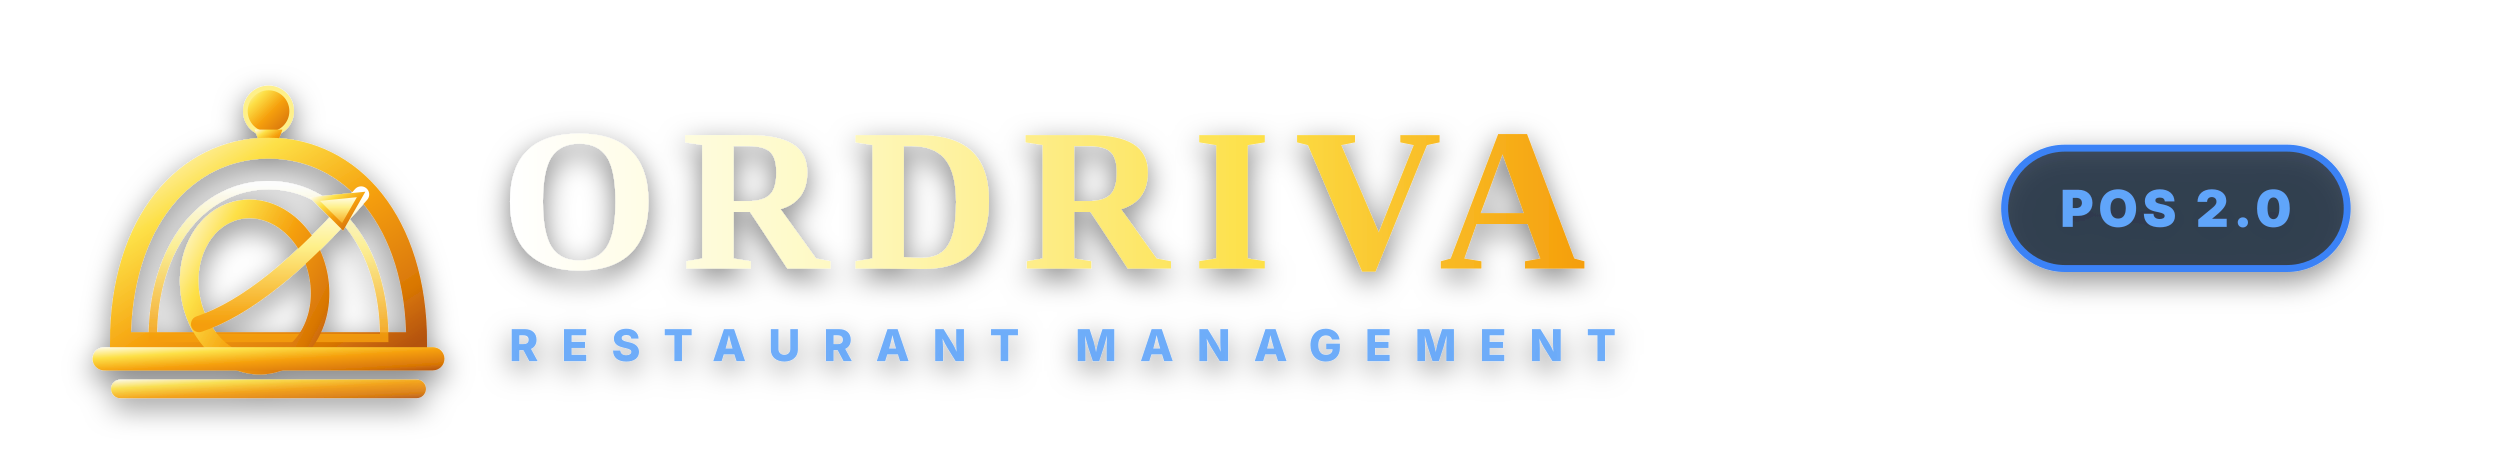
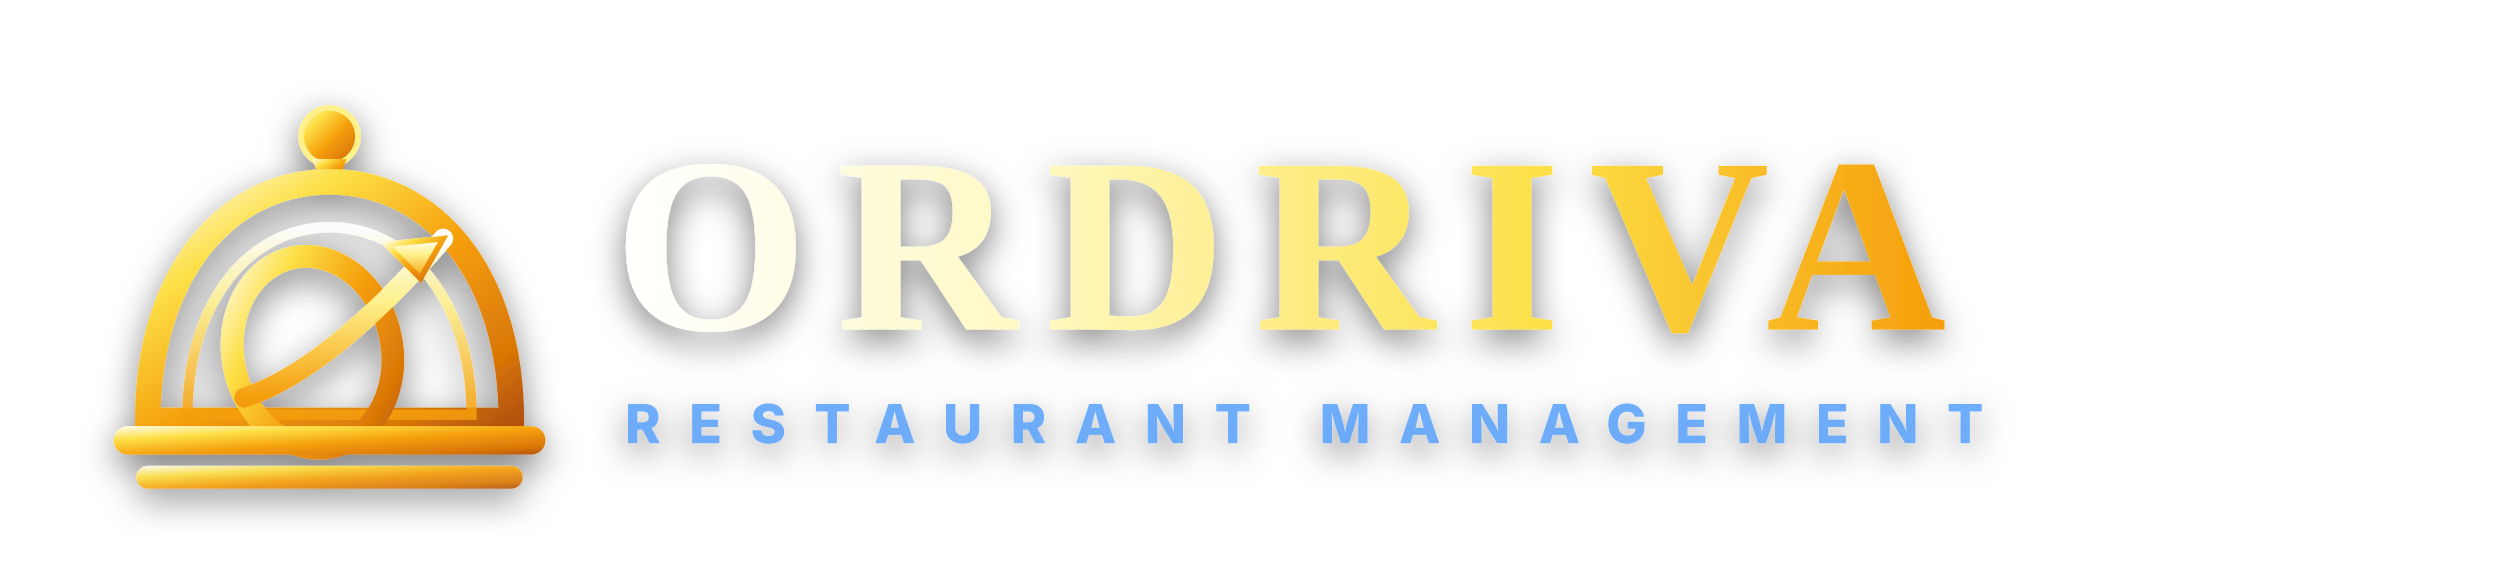
- <svg xmlns="http://www.w3.org/2000/svg" viewBox="0 0 540 100" fill="none">
+ <svg xmlns="http://www.w3.org/2000/svg" viewBox="0 0 440 100" fill="none">
  <defs>
    <linearGradient id="goldShine" x1="0%" y1="0%" x2="100%" y2="100%">
      <stop offset="0%" stop-color="#FFFDF0" />
      <stop offset="25%" stop-color="#FDE047" />
      <stop offset="55%" stop-color="#F59E0B" />
      <stop offset="85%" stop-color="#D97706" />
      <stop offset="100%" stop-color="#B45309" />
    </linearGradient>
    <linearGradient id="goldHighlight" x1="0%" y1="0%" x2="0%" y2="100%">
      <stop offset="0%" stop-color="#FFFFFF" />
      <stop offset="40%" stop-color="#FEF08A" />
      <stop offset="100%" stop-color="#F59E0B" />
    </linearGradient>
    <linearGradient id="textGold" x1="0%" y1="0%" x2="100%" y2="0%">
      <stop offset="0%" stop-color="#FFFFFF" />
      <stop offset="30%" stop-color="#FEF9C3" />
      <stop offset="70%" stop-color="#FDE047" />
      <stop offset="100%" stop-color="#F59E0B" />
    </linearGradient>
    <filter id="logoGlow" x="-20%" y="-20%" width="140%" height="140%">
      <feDropShadow dx="0" dy="2" stdDeviation="3" flood-color="#000000" flood-opacity="0.5" />
    </filter>
  </defs>
  <g transform="translate(10, 10)" filter="url(#logoGlow)">
    <circle cx="48" cy="14" r="5" fill="url(#goldShine)" stroke="#FEF08A" stroke-width="1" />
    <path d="M 45 18 L 51 18 L 49.5 22 L 46.5 22 Z" fill="url(#goldShine)" />
    <path d="M 16 64 C 16 38, 30 22, 48 22 C 66 22, 80 38, 80 64 Z" fill="none" stroke="url(#goldShine)" stroke-width="4.5" stroke-linecap="round" />
    <path d="M 23 63 C 23 43, 34 30, 48 30 C 62 30, 73 43, 73 63 Z" fill="none" stroke="url(#goldHighlight)" stroke-width="1.8" opacity="0.85" />
    <ellipse cx="45" cy="52" rx="14" ry="17" fill="none" stroke="url(#goldShine)" stroke-width="4" transform="rotate(-12 45 52)" />
    <path d="M 33 60 Q 48 55, 68 32" fill="none" stroke="url(#goldHighlight)" stroke-width="3.5" stroke-linecap="round" />
    <path d="M 68 32 L 58 33 L 64 39 Z" fill="url(#goldHighlight)" stroke="url(#goldShine)" stroke-width="1" />
    <rect x="10" y="65" width="76" height="5" rx="2.5" fill="url(#goldShine)" />
    <rect x="14" y="72" width="68" height="4" rx="2" fill="url(#goldShine)" opacity="0.9" />
  </g>
  <g transform="translate(108, 16)" filter="url(#logoGlow)">
    <text x="0" y="42" font-family="'Cinzel', 'Playfair Display', 'Times New Roman', serif" font-weight="900" font-size="44" letter-spacing="5" fill="url(#textGold)">
      ORDRIVA
    </text>
    <text x="2" y="62" font-family="'Inter', -apple-system, system-ui, sans-serif" font-weight="800" font-size="9.5" letter-spacing="5" fill="#60A5FA" opacity="0.9">
      RESTAURANT MANAGEMENT
    </text>
-     <g transform="translate(325, 16)">
-       <rect x="0" y="0" width="74" height="26" rx="13" fill="#1E293B" fill-opacity="0.8" stroke="#3B82F6" stroke-width="1.5" />
-       <text x="37" y="17" font-family="'Inter', system-ui, sans-serif" font-weight="900" font-size="11" letter-spacing="1" fill="#60A5FA" text-anchor="middle">
-         POS 2.0
-       </text>
-     </g>
  </g>
</svg>
